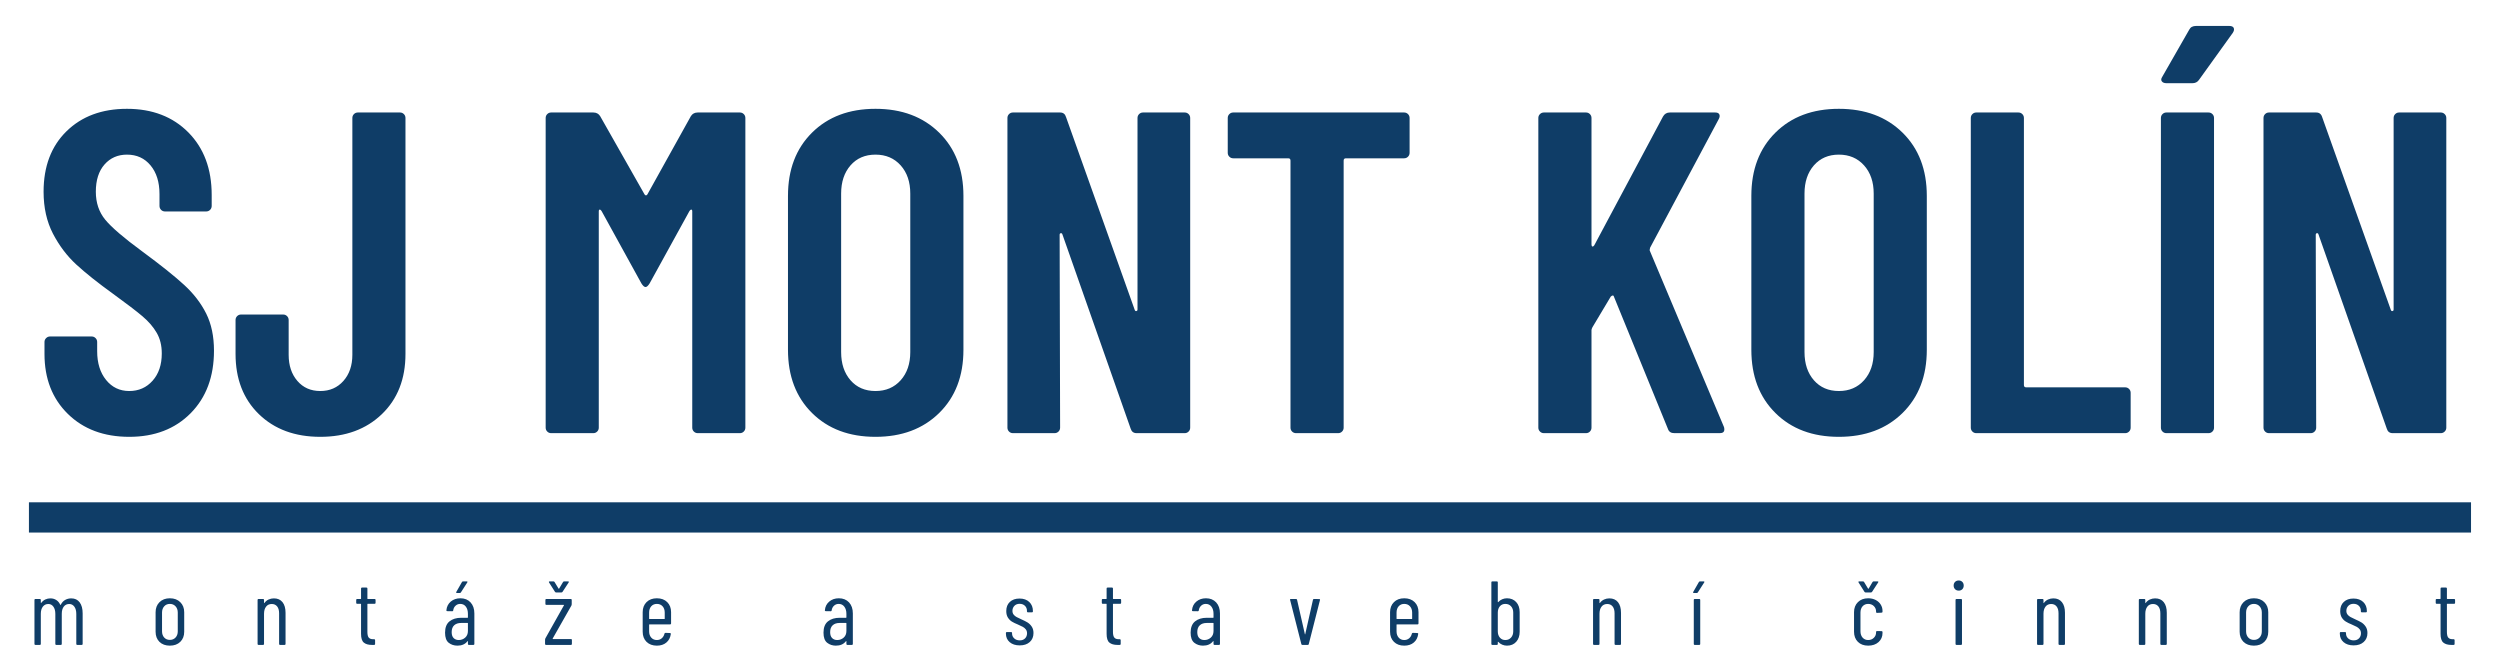
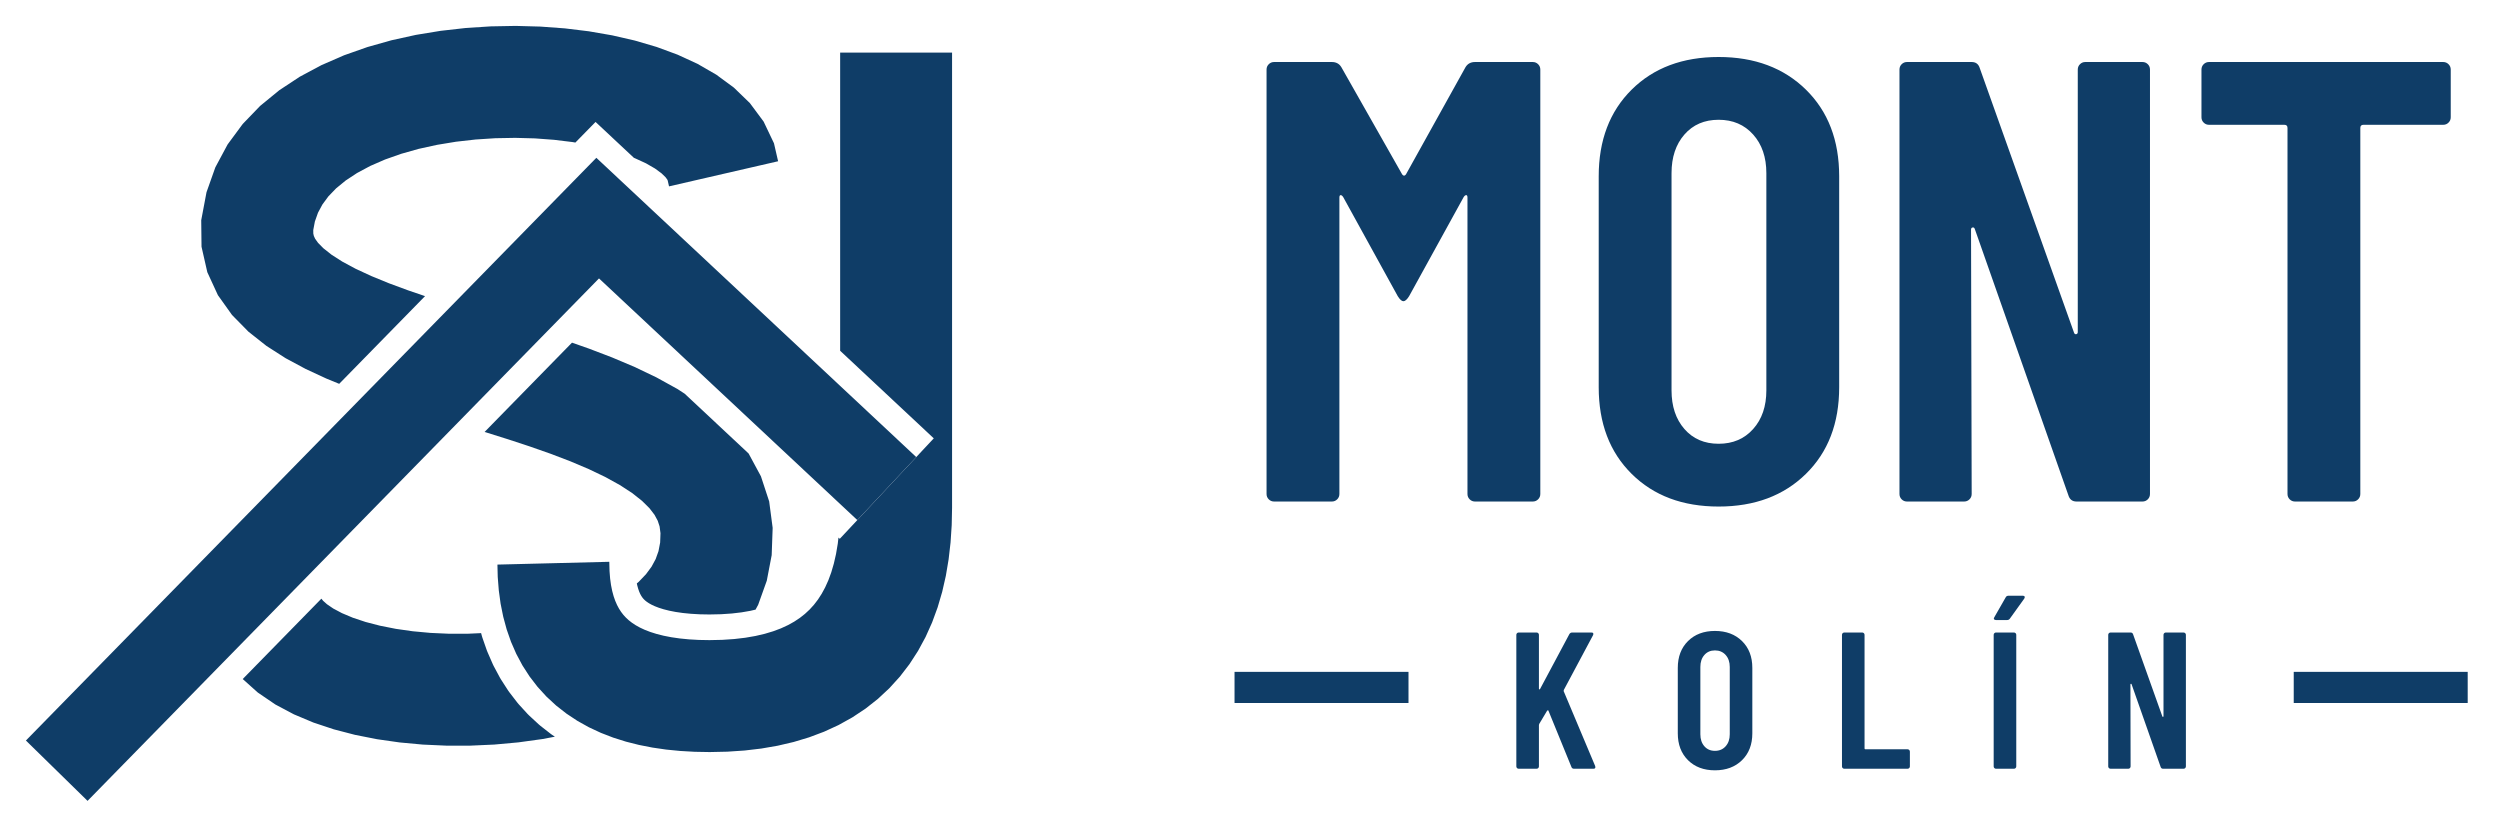
- <svg xmlns="http://www.w3.org/2000/svg" viewBox="0 0 577.1 155.4" width="577" height="155" role="img" aria-label="SJ MONT KOLÍN — montáže a stavební činnost">
-   <g transform="translate(6 6)">
-     <g transform="translate(0 94.23)">
-       <path fill="#0F3D67" d="M3.6 -18.34V-21.09Q3.6 -21.62 3.98 -21.99Q4.35 -22.37 4.88 -22.37H14.52Q15.05 -22.37 15.42 -21.99Q15.79 -21.62 15.79 -21.09V-18.97Q15.79 -14.84 17.86 -12.3Q19.93 -9.75 23.21 -9.75Q26.5 -9.75 28.62 -12.14Q30.74 -14.52 30.74 -18.44Q30.74 -21.2 29.57 -23.21Q28.41 -25.23 26.29 -27.03Q24.17 -28.83 19.5 -32.22Q14.2 -36.04 10.97 -39.01Q7.74 -41.98 5.56 -46.16Q3.39 -50.35 3.39 -55.86Q3.39 -64.66 8.69 -69.85Q13.99 -75.05 22.68 -75.05Q31.48 -75.05 36.89 -69.59Q42.29 -64.13 42.29 -55.12V-52.58Q42.29 -52.05 41.92 -51.67Q41.55 -51.3 41.02 -51.3H31.48Q30.95 -51.3 30.58 -51.67Q30.21 -52.05 30.21 -52.58V-55.33Q30.21 -59.47 28.14 -61.96Q26.08 -64.45 22.68 -64.45Q19.5 -64.45 17.49 -62.17Q15.48 -59.89 15.48 -55.86Q15.48 -52.05 17.65 -49.4Q19.82 -46.75 26.18 -42.08Q32.65 -37.31 35.93 -34.29Q39.22 -31.27 41.02 -27.67Q42.82 -24.06 42.82 -19.08Q42.82 -10.07 37.42 -4.61Q32.01 0.85 23.21 0.85Q14.42 0.85 9.01 -4.45Q3.6 -9.75 3.6 -18.34ZM47.81 -18.34V-26.18Q47.81 -26.71 48.18 -27.08Q48.55 -27.45 49.08 -27.45H58.83Q59.36 -27.45 59.73 -27.08Q60.1 -26.71 60.1 -26.18V-18.13Q60.1 -14.42 62.12 -12.08Q64.13 -9.75 67.42 -9.75Q70.7 -9.75 72.77 -12.08Q74.84 -14.42 74.84 -18.13V-72.93Q74.84 -73.46 75.21 -73.83Q75.58 -74.2 76.11 -74.2H85.86Q86.39 -74.2 86.76 -73.83Q87.13 -73.46 87.13 -72.93V-18.34Q87.13 -9.65 81.67 -4.4Q76.21 0.85 67.42 0.85Q58.62 0.85 53.21 -4.4Q47.81 -9.65 47.81 -18.34ZM154.76 -74.2H164.51Q165.04 -74.2 165.41 -73.83Q165.78 -73.46 165.78 -72.93V-1.27Q165.78 -0.74 165.41 -0.37Q165.04 0 164.51 0H154.76Q154.23 0 153.86 -0.37Q153.49 -0.74 153.49 -1.27V-51.3Q153.49 -51.73 153.28 -51.73Q153.06 -51.73 152.85 -51.41L143.63 -34.66Q143.1 -33.81 142.68 -33.81Q142.25 -33.81 141.72 -34.66L132.5 -51.41Q132.29 -51.73 132.08 -51.73Q131.86 -51.73 131.86 -51.3V-1.27Q131.86 -0.74 131.49 -0.37Q131.12 0 130.59 0H120.84Q120.31 0 119.94 -0.37Q119.57 -0.74 119.57 -1.27V-72.93Q119.57 -73.46 119.94 -73.83Q120.31 -74.2 120.84 -74.2H130.59Q131.65 -74.2 132.18 -73.35L142.46 -55.23Q142.78 -54.8 143.1 -55.23L153.17 -73.35Q153.7 -74.2 154.76 -74.2ZM175.64 -19.29V-54.91Q175.64 -64.02 181.21 -69.54Q186.77 -75.05 195.89 -75.05Q205 -75.05 210.62 -69.54Q216.24 -64.02 216.24 -54.91V-19.29Q216.24 -10.18 210.62 -4.66Q205 0.85 195.89 0.85Q186.77 0.85 181.21 -4.66Q175.64 -10.18 175.64 -19.29ZM203.94 -18.76V-55.44Q203.94 -59.47 201.72 -61.96Q199.49 -64.45 195.89 -64.45Q192.28 -64.45 190.11 -61.96Q187.94 -59.47 187.94 -55.44V-18.76Q187.94 -14.73 190.11 -12.24Q192.28 -9.75 195.89 -9.75Q199.49 -9.75 201.72 -12.24Q203.94 -14.73 203.94 -18.76ZM257.79 -74.2H267.44Q267.97 -74.2 268.34 -73.83Q268.71 -73.46 268.71 -72.93V-1.27Q268.71 -0.74 268.34 -0.37Q267.97 0 267.44 0H256.31Q255.25 0 254.93 -1.06L239.14 -46Q239.03 -46.32 238.76 -46.27Q238.5 -46.22 238.5 -45.9L238.61 -1.27Q238.61 -0.74 238.24 -0.37Q237.86 0 237.33 0H227.69Q227.16 0 226.79 -0.37Q226.42 -0.74 226.42 -1.27V-72.93Q226.42 -73.46 226.79 -73.83Q227.16 -74.2 227.69 -74.2H238.61Q239.67 -74.2 239.98 -73.14L255.88 -28.51Q255.99 -28.2 256.25 -28.25Q256.52 -28.3 256.52 -28.62V-72.93Q256.52 -73.46 256.89 -73.83Q257.26 -74.2 257.79 -74.2ZM319.48 -72.93V-64.87Q319.48 -64.34 319.11 -63.97Q318.74 -63.6 318.21 -63.6H304.75Q304.22 -63.6 304.22 -63.07V-1.27Q304.22 -0.74 303.85 -0.37Q303.48 0 302.95 0H293.2Q292.67 0 292.29 -0.37Q291.92 -0.74 291.92 -1.27V-63.07Q291.92 -63.6 291.39 -63.6H278.67Q278.14 -63.6 277.77 -63.97Q277.4 -64.34 277.4 -64.87V-72.93Q277.4 -73.46 277.77 -73.83Q278.14 -74.2 278.67 -74.2H318.21Q318.74 -74.2 319.11 -73.83Q319.48 -73.46 319.48 -72.93Z" />
-       <g transform="translate(343.55 0)">
-         <path fill="#0F3D67" d="M5.72 -1.27V-72.93Q5.72 -73.46 6.1 -73.83Q6.47 -74.2 7 -74.2H16.75Q17.28 -74.2 17.65 -73.83Q18.02 -73.46 18.02 -72.93V-43.67Q18.02 -43.25 18.23 -43.19Q18.44 -43.14 18.66 -43.46L34.56 -73.25Q35.09 -74.2 36.15 -74.2H46.64Q47.38 -74.2 47.59 -73.78Q47.81 -73.35 47.49 -72.72L31.59 -42.93Q31.48 -42.51 31.48 -42.29L48.65 -1.48Q48.76 -1.27 48.76 -0.85Q48.76 0 47.7 0H37.21Q36.04 0 35.72 -0.95L23.21 -31.59Q23.11 -31.91 22.9 -31.85Q22.68 -31.8 22.47 -31.59L18.23 -24.49Q18.02 -24.06 18.02 -23.85V-1.27Q18.02 -0.74 17.65 -0.37Q17.28 0 16.75 0H7Q6.47 0 6.1 -0.37Q5.72 -0.74 5.72 -1.27ZM55.01 -19.29V-54.91Q55.01 -64.02 60.58 -69.54Q66.14 -75.05 75.26 -75.05Q84.38 -75.05 89.99 -69.54Q95.61 -64.02 95.61 -54.91V-19.29Q95.61 -10.18 89.99 -4.66Q84.38 0.85 75.26 0.85Q66.14 0.85 60.58 -4.66Q55.01 -10.18 55.01 -19.29ZM83.32 -18.76V-55.44Q83.32 -59.47 81.09 -61.96Q78.86 -64.45 75.26 -64.45Q71.66 -64.45 69.48 -61.96Q67.31 -59.47 67.31 -55.44V-18.76Q67.31 -14.73 69.48 -12.24Q71.66 -9.75 75.26 -9.75Q78.86 -9.75 81.09 -12.24Q83.32 -14.73 83.32 -18.76ZM105.79 -1.27V-72.93Q105.79 -73.46 106.16 -73.83Q106.53 -74.2 107.06 -74.2H116.81Q117.34 -74.2 117.71 -73.83Q118.08 -73.46 118.08 -72.93V-11.13Q118.08 -10.6 118.61 -10.6H141.51Q142.04 -10.6 142.41 -10.23Q142.78 -9.86 142.78 -9.33V-1.27Q142.78 -0.74 142.41 -0.37Q142.04 0 141.51 0H107.06Q106.53 0 106.16 -0.37Q105.79 -0.74 105.79 -1.27ZM149.78 -1.27V-72.93Q149.78 -73.46 150.15 -73.83Q150.52 -74.2 151.05 -74.2H160.8Q161.33 -74.2 161.7 -73.83Q162.07 -73.46 162.07 -72.93V-1.27Q162.07 -0.74 161.7 -0.37Q161.33 0 160.8 0H151.05Q150.52 0 150.15 -0.37Q149.78 -0.74 149.78 -1.27ZM150.1 -82.47 156.35 -93.39Q156.77 -94.23 157.94 -94.23H165.57Q166.42 -94.23 166.63 -93.76Q166.84 -93.28 166.42 -92.64L158.58 -81.73Q158.05 -80.98 157.09 -80.98H151.05Q150.31 -80.98 149.99 -81.41Q149.67 -81.83 150.1 -82.47ZM204.9 -74.2H214.54Q215.07 -74.2 215.44 -73.83Q215.82 -73.46 215.82 -72.93V-1.27Q215.82 -0.74 215.44 -0.37Q215.07 0 214.54 0H203.41Q202.35 0 202.04 -1.06L186.24 -46Q186.14 -46.32 185.87 -46.27Q185.61 -46.22 185.61 -45.9L185.71 -1.27Q185.71 -0.74 185.34 -0.37Q184.97 0 184.44 0H174.79Q174.26 0 173.89 -0.37Q173.52 -0.74 173.52 -1.27V-72.93Q173.52 -73.46 173.89 -73.83Q174.26 -74.2 174.79 -74.2H185.71Q186.77 -74.2 187.09 -73.14L202.99 -28.51Q203.1 -28.2 203.36 -28.25Q203.63 -28.3 203.63 -28.62V-72.93Q203.63 -73.46 204 -73.83Q204.37 -74.2 204.9 -74.2Z" />
+ <svg xmlns="http://www.w3.org/2000/svg" viewBox="0 0 965 320" width="965" height="320" role="img" aria-label="SJ MONT KOLÍN">
+   <g transform="translate(10 10)">
+     <g transform="scale(0.45) translate(-113.56 -87.13)">
+       <path fill="#0F3D67" d="M705.74 128.95 L689.59 119.64 L672.50 111.78 L654.56 105.17 L635.85 99.68 L616.43 95.22 L596.41 91.75 L575.87 89.25 L554.92 87.71 L533.67 87.13 L512.25 87.53 L490.76 88.93 L469.33 91.35 L448.06 94.84 L427.09 99.46 L406.53 105.26 L386.49 112.32 L367.10 120.77 L348.50 130.71 L330.87 142.33 L314.44 155.79 L299.54 171.25 L286.58 188.81 L276.06 208.41 L268.47 229.83 L263.95 253.78 L264.20 276.54 L269.16 298.37 L278.25 318.10 L290.37 335.09 L304.48 349.45 L319.90 361.63 L336.31 372.15 L353.54 381.41 L371.48 389.72 L382.29 394.15 L455.93 318.92 L441.32 313.93 L424.90 307.86 L409.87 301.70 L396.48 295.50 L385.00 289.33 L375.68 283.36 L368.73 277.86 L364.15 273.21 L361.65 269.71 L360.55 267.31 L360.08 265.26 L360.05 262.22 L361.43 254.92 L364.10 247.38 L367.92 240.27 L373.04 233.33 L379.65 226.47 L387.85 219.75 L397.65 213.29 L408.96 207.24 L421.65 201.72 L435.55 196.82 L450.45 192.61 L466.18 189.16 L482.51 186.47 L499.27 184.57 L516.25 183.47 L533.25 183.16 L550.08 183.61 L566.53 184.83 L582.41 186.76 L584.88 187.19 L602.19 169.51 L635.11 200.31 L635.79 200.56 L645.45 205.00 L653.16 209.45 L658.75 213.56 L662.18 216.87 L663.72 218.95 L664.04 219.62 L665.22 224.77 L758.78 203.23 L755.23 187.81 L746.36 169.21 L734.56 153.33 L720.83 140.05 L705.74 128.95ZM806.58 548.36 L804.39 555.83 L801.91 562.60 L799.16 568.71 L796.18 574.21 L792.98 579.17 L789.53 583.66 L785.82 587.74 L781.79 591.49 L777.39 594.96 L772.54 598.17 L767.17 601.15 L761.22 603.90 L754.62 606.38 L747.33 608.57 L739.33 610.44 L730.60 611.95 L721.13 613.06 L710.92 613.75 L699.92 613.99 L690.86 613.83 L682.32 613.34 L674.41 612.56 L667.13 611.50 L660.50 610.20 L654.50 608.68 L649.14 606.99 L644.38 605.15 L640.20 603.20 L636.56 601.17 L633.40 599.08 L630.64 596.92 L628.22 594.68 L626.06 592.32 L624.10 589.77 L622.30 586.98 L620.63 583.86 L619.09 580.33 L617.69 576.33 L616.47 571.82 L615.45 566.74 L614.68 561.08 L614.19 554.83 L613.98 546.80 L518.02 549.20 L518.28 559.78 L519.19 571.34 L520.74 582.70 L522.98 593.85 L525.94 604.77 L529.66 615.42 L534.17 625.75 L539.48 635.69 L545.59 645.16 L552.47 654.10 L560.08 662.43 L568.36 670.08 L577.24 677.03 L586.63 683.25 L596.48 688.74 L606.73 693.52 L617.33 697.62 L628.25 701.07 L639.47 703.90 L650.98 706.16 L662.78 707.88 L674.87 709.07 L687.27 709.78 L700.08 710.01 L715.19 709.68 L729.98 708.69 L744.40 706.99 L758.45 704.56 L772.11 701.37 L785.38 697.37 L798.23 692.54 L810.60 686.85 L822.46 680.26 L833.72 672.79 L844.32 664.45 L854.18 655.26 L863.25 645.28 L871.47 634.58 L878.82 623.22 L885.28 611.29 L890.87 598.84 L895.61 585.92 L899.53 572.58 L902.66 558.83 L905.04 544.70 L906.71 530.19 L907.69 515.30 L908.00 500.50 L908.00 110.00 L812.00 110.00 L812.00 365.79 L892.31 440.91 L811.69 527.09 L810.56 526.02 L809.96 531.24 L808.45 540.17 L806.58 548.36ZM545.81 447.88 L563.71 454.16 L580.60 460.61 L596.26 467.24 L610.46 474.03 L622.97 480.93 L633.56 487.82 L642.05 494.53 L648.41 500.82 L652.77 506.50 L655.51 511.58 L657.12 516.46 L657.89 522.29 L657.60 530.28 L656.18 537.69 L653.76 544.45 L650.25 550.96 L645.46 557.45 L639.22 563.98 L637.60 565.32 L637.89 566.77 L638.72 569.82 L639.58 572.29 L640.44 574.26 L641.28 575.82 L642.09 577.08 L642.92 578.16 L643.83 579.15 L644.91 580.15 L646.27 581.21 L648.00 582.36 L650.22 583.60 L653.01 584.90 L656.42 586.22 L660.52 587.51 L665.32 588.73 L670.84 589.81 L677.07 590.72 L684.03 591.40 L691.68 591.84 L699.88 591.99 L709.94 591.77 L719.10 591.15 L727.44 590.17 L734.95 588.87 L739.44 587.82 L741.70 583.62 L749.07 563.03 L753.27 541.10 L754.11 517.71 L751.12 495.03 L744.06 473.51 L733.60 454.14 L733.31 453.76 L678.67 402.64 L672.40 398.57 L654.40 388.63 L635.70 379.69 L616.44 371.54 L596.73 364.01 L581.98 358.83 L507.02 435.42 L507.87 435.68 L527.13 441.73 L545.81 447.88ZM445.38 606.39 L430.89 604.32 L417.35 601.64 L404.97 598.43 L394.00 594.78 L384.67 590.85 L377.20 586.89 L371.79 583.20 L368.48 580.24 L367.03 578.45 L367.02 578.43 L299.54 647.37 L312.50 658.97 L327.50 669.19 L343.45 677.66 L360.21 684.71 L377.73 690.53 L395.94 695.27 L414.78 698.99 L434.17 701.76 L454.02 703.60 L474.23 704.51 L494.69 704.51 L515.31 703.58 L535.96 701.70 L556.54 698.86 L567.30 696.83 L565.10 695.38 L563.68 694.35 L554.80 687.41 L553.42 686.23 L545.15 678.58 L543.84 677.27 L536.23 668.95 L535.04 667.52 L528.16 658.59 L527.10 657.08 L520.99 647.61 L520.08 646.05 L514.76 636.11 L514.01 634.55 L509.50 624.22 L508.89 622.68 L505.17 612.03 L504.71 610.53 L504.02 607.99 L492.52 608.51 L476.39 608.51 L460.62 607.80 L445.38 606.39Z" />
+       <path fill="#0F3D67" d="M605.14 303.73 L826.72 511.02 L877.28 456.98 L602.86 200.27 L113.56 700.12 L166.44 751.88 L605.14 303.73Z" />
+     </g>
+     <g transform="translate(466.53 12.00) scale(0.85)">
+       <g transform="translate(0 201.87)">
+         <path fill="#0F3D67" d="M109.21 -199.59H135.44Q136.86 -199.59 137.86 -198.59Q138.86 -197.6 138.86 -196.17V-3.42Q138.86 -2 137.86 -1Q136.86 0.0 135.44 0.0H109.21Q107.78 0.0 106.78 -1Q105.78 -2 105.78 -3.42V-138Q105.78 -139.14 105.21 -139.14Q104.64 -139.14 104.07 -138.29L79.27 -93.24Q77.84 -90.96 76.7 -90.96Q75.56 -90.96 74.13 -93.24L49.33 -138.29Q48.76 -139.14 48.19 -139.14Q47.62 -139.14 47.62 -138V-3.42Q47.62 -2 46.62 -1Q45.62 0.0 44.2 0.0H17.96Q16.54 0.0 15.54 -1Q14.54 -2 14.54 -3.42V-196.17Q14.54 -197.6 15.54 -198.59Q16.54 -199.59 17.96 -199.59H44.2Q47.05 -199.59 48.47 -197.31L76.13 -148.55Q76.99 -147.41 77.84 -148.55L104.93 -197.31Q106.35 -199.59 109.21 -199.59ZM165.38 -51.89V-147.7Q165.38 -172.22 180.35 -187.05Q195.32 -201.87 219.84 -201.87Q244.36 -201.87 259.47 -187.05Q274.58 -172.22 274.58 -147.7V-51.89Q274.58 -27.37 259.47 -12.55Q244.36 2.28 219.84 2.28Q195.32 2.28 180.35 -12.55Q165.38 -27.37 165.38 -51.89ZM241.51 -50.47V-149.12Q241.51 -159.96 235.52 -166.66Q229.53 -173.36 219.84 -173.36Q210.14 -173.36 204.3 -166.66Q198.45 -159.96 198.45 -149.12V-50.47Q198.45 -39.63 204.3 -32.93Q210.14 -26.23 219.84 -26.23Q229.53 -26.23 235.52 -32.93Q241.51 -39.63 241.51 -50.47ZM386.35 -199.59H412.3Q413.73 -199.59 414.73 -198.59Q415.72 -197.6 415.72 -196.17V-3.42Q415.72 -2 414.73 -1Q413.73 0.0 412.3 0.0H382.36Q379.51 0.0 378.66 -2.85L336.17 -123.75Q335.89 -124.6 335.17 -124.46Q334.46 -124.32 334.46 -123.46L334.75 -3.42Q334.75 -2 333.75 -1Q332.75 0.0 331.32 0.0H305.38Q303.95 0.0 302.95 -1Q301.96 -2 301.96 -3.42V-196.17Q301.96 -197.6 302.95 -198.59Q303.95 -199.59 305.38 -199.59H334.75Q337.6 -199.59 338.45 -196.74L381.22 -76.7Q381.51 -75.85 382.22 -75.99Q382.93 -76.13 382.93 -76.99V-196.17Q382.93 -197.6 383.93 -198.59Q384.93 -199.59 386.35 -199.59ZM552.3 -196.17V-174.5Q552.3 -173.08 551.3 -172.08Q550.31 -171.08 548.88 -171.08H512.67Q511.24 -171.08 511.24 -169.65V-3.42Q511.24 -2 510.24 -1Q509.25 0.0 507.82 0.0H481.59Q480.16 0.0 479.16 -1Q478.17 -2 478.17 -3.42V-169.65Q478.17 -171.08 476.74 -171.08H442.53Q441.1 -171.08 440.1 -172.08Q439.1 -173.08 439.1 -174.5V-196.17Q439.1 -197.6 440.1 -198.59Q441.1 -199.59 442.53 -199.59H548.88Q550.31 -199.59 551.3 -198.59Q552.3 -197.6 552.3 -196.17Z" />
      </g>
-       <rect x="0" y="16" width="565.09" height="7" fill="#0F3D67" />
-       <g transform="translate(0 49)">
-         <path fill="#0F3D67" d="M12.43 -7.29V-0.21Q12.43 0 12.22 0H11.17Q10.96 0 10.96 -0.21V-7.16Q10.96 -8.23 10.51 -8.85Q10.06 -9.47 9.32 -9.47Q8.53 -9.47 8.06 -8.86Q7.6 -8.25 7.6 -7.2V-0.21Q7.6 0 7.39 0H6.32Q6.11 0 6.11 -0.21V-7.16Q6.11 -8.23 5.66 -8.85Q5.21 -9.47 4.49 -9.47Q3.7 -9.47 3.22 -8.86Q2.75 -8.25 2.75 -7.2V-0.21Q2.75 0 2.54 0H1.49Q1.28 0 1.28 -0.21V-10.42Q1.28 -10.63 1.49 -10.63H2.54Q2.75 -10.63 2.75 -10.42V-9.77Q2.75 -9.72 2.78 -9.71Q2.81 -9.7 2.86 -9.74Q3.26 -10.27 3.8 -10.52Q4.35 -10.77 4.96 -10.77Q5.75 -10.77 6.34 -10.38Q6.93 -10 7.25 -9.28Q7.27 -9.24 7.31 -9.24Q7.35 -9.24 7.37 -9.3Q7.75 -10.06 8.4 -10.42Q9.05 -10.77 9.79 -10.77Q11.05 -10.77 11.74 -9.85Q12.43 -8.93 12.43 -7.29ZM29.31 -3.05V-7.56Q29.31 -8.99 30.21 -9.89Q31.12 -10.79 32.61 -10.79Q34.12 -10.79 35.02 -9.89Q35.93 -8.99 35.93 -7.56V-3.05Q35.93 -1.6 35.02 -0.71Q34.12 0.17 32.61 0.17Q31.1 0.17 30.2 -0.71Q29.31 -1.6 29.31 -3.05ZM34.44 -3.15V-7.48Q34.44 -8.38 33.92 -8.94Q33.41 -9.49 32.61 -9.49Q31.81 -9.49 31.31 -8.94Q30.8 -8.38 30.8 -7.48V-3.15Q30.8 -2.25 31.31 -1.7Q31.81 -1.16 32.61 -1.16Q33.41 -1.16 33.92 -1.7Q34.44 -2.25 34.44 -3.15ZM59.38 -7.43V-0.21Q59.38 0 59.17 0H58.1Q57.89 0 57.89 -0.21V-7.31Q57.89 -8.34 57.44 -8.9Q56.99 -9.47 56.19 -9.47Q55.35 -9.47 54.88 -8.86Q54.4 -8.25 54.4 -7.2V-0.21Q54.4 0 54.19 0H53.12Q52.91 0 52.91 -0.21V-10.42Q52.91 -10.63 53.12 -10.63H54.19Q54.4 -10.63 54.4 -10.42V-9.74Q54.4 -9.7 54.44 -9.68Q54.49 -9.66 54.51 -9.72Q54.89 -10.25 55.46 -10.51Q56.04 -10.77 56.69 -10.77Q57.97 -10.77 58.68 -9.89Q59.38 -9.01 59.38 -7.43ZM80 -9.51H78.4Q78.32 -9.51 78.32 -9.43V-3Q78.32 -2.04 78.65 -1.67Q78.99 -1.3 79.68 -1.32H79.89Q80.1 -1.32 80.1 -1.11V-0.21Q80.1 0 79.89 0H79.37Q78.13 0 77.49 -0.54Q76.85 -1.07 76.85 -2.56V-9.43Q76.85 -9.51 76.76 -9.51H75.94Q75.73 -9.51 75.73 -9.72V-10.42Q75.73 -10.63 75.94 -10.63H76.76Q76.85 -10.63 76.85 -10.71V-13.06Q76.85 -13.27 77.06 -13.27H78.11Q78.32 -13.27 78.32 -13.06V-10.71Q78.32 -10.63 78.4 -10.63H80Q80.21 -10.63 80.21 -10.42V-9.72Q80.21 -9.51 80 -9.51ZM103.07 -7.29V-0.21Q103.07 0 102.86 0H101.79Q101.58 0 101.58 -0.21V-0.84Q101.58 -0.88 101.55 -0.89Q101.52 -0.9 101.48 -0.86Q100.7 0.17 99.15 0.17Q97.99 0.17 97.14 -0.49Q96.29 -1.16 96.29 -2.83Q96.29 -4.62 97.32 -5.45Q98.35 -6.28 100.03 -6.28H101.5Q101.58 -6.28 101.58 -6.36V-7.18Q101.58 -8.23 101.1 -8.86Q100.62 -9.49 99.8 -9.49Q99.17 -9.49 98.72 -9.07Q98.26 -8.65 98.18 -8Q98.18 -7.79 97.97 -7.79L96.79 -7.81Q96.69 -7.81 96.64 -7.88Q96.58 -7.94 96.6 -8.02Q96.71 -9.26 97.61 -10.03Q98.52 -10.79 99.84 -10.79Q101.31 -10.79 102.19 -9.84Q103.07 -8.88 103.07 -7.29ZM101.58 -3.23V-5Q101.58 -5.08 101.5 -5.08H100.01Q99 -5.08 98.41 -4.55Q97.82 -4.01 97.82 -2.96Q97.82 -2.04 98.27 -1.59Q98.73 -1.13 99.46 -1.13Q100.32 -1.13 100.95 -1.69Q101.58 -2.25 101.58 -3.23ZM98.89 -12.26 100.2 -14.55Q100.3 -14.7 100.45 -14.7H101.31Q101.43 -14.7 101.47 -14.63Q101.5 -14.55 101.43 -14.45L99.96 -12.16Q99.86 -12.01 99.71 -12.01H99.04Q98.91 -12.01 98.87 -12.09Q98.83 -12.16 98.89 -12.26ZM119.43 -0.21V-1.22Q119.43 -1.36 119.49 -1.49L123.8 -9.16Q123.82 -9.2 123.81 -9.23Q123.8 -9.26 123.75 -9.26H119.72Q119.51 -9.26 119.51 -9.47V-10.42Q119.51 -10.63 119.72 -10.63H125.39Q125.6 -10.63 125.6 -10.42V-9.41Q125.6 -9.26 125.54 -9.13L121.19 -1.47Q121.17 -1.43 121.19 -1.4Q121.21 -1.36 121.25 -1.36H125.43Q125.64 -1.36 125.64 -1.16V-0.21Q125.64 0 125.43 0H119.64Q119.43 0 119.43 -0.21ZM120.31 -14.57Q120.31 -14.7 120.48 -14.7H121.38Q121.53 -14.7 121.63 -14.55L122.56 -13.02Q122.58 -13 122.62 -13Q122.66 -13 122.68 -13.02L123.59 -14.55Q123.69 -14.7 123.84 -14.7H124.76Q124.89 -14.7 124.92 -14.63Q124.95 -14.55 124.89 -14.45L123.48 -12.29Q123.38 -12.14 123.23 -12.14H121.97Q121.82 -12.14 121.72 -12.29L120.35 -14.45Q120.31 -14.53 120.31 -14.57ZM148.38 -4.75H143.59Q143.51 -4.75 143.51 -4.66V-3.13Q143.51 -2.25 144 -1.69Q144.5 -1.13 145.3 -1.13Q145.97 -1.13 146.44 -1.54Q146.91 -1.95 147.06 -2.6Q147.12 -2.79 147.29 -2.79L148.34 -2.75Q148.43 -2.75 148.49 -2.69Q148.55 -2.62 148.53 -2.52Q148.36 -1.28 147.51 -0.56Q146.66 0.17 145.3 0.17Q143.81 0.17 142.91 -0.71Q142.02 -1.6 142.02 -3.05V-7.58Q142.02 -9.01 142.91 -9.9Q143.81 -10.79 145.3 -10.79Q146.81 -10.79 147.7 -9.9Q148.59 -9.01 148.59 -7.58V-4.96Q148.59 -4.75 148.38 -4.75ZM143.51 -7.48V-6.07Q143.51 -5.99 143.59 -5.99H147.04Q147.12 -5.99 147.12 -6.07V-7.48Q147.12 -8.38 146.62 -8.94Q146.12 -9.49 145.3 -9.49Q144.5 -9.49 144 -8.94Q143.51 -8.38 143.51 -7.48ZM190.65 -7.29V-0.21Q190.65 0 190.44 0H189.37Q189.16 0 189.16 -0.21V-0.84Q189.16 -0.88 189.13 -0.89Q189.09 -0.9 189.05 -0.86Q188.27 0.17 186.72 0.17Q185.57 0.17 184.72 -0.49Q183.86 -1.16 183.86 -2.83Q183.86 -4.62 184.89 -5.45Q185.92 -6.28 187.6 -6.28H189.07Q189.16 -6.28 189.16 -6.36V-7.18Q189.16 -8.23 188.67 -8.86Q188.19 -9.49 187.37 -9.49Q186.74 -9.49 186.29 -9.07Q185.84 -8.65 185.75 -8Q185.75 -7.79 185.54 -7.79L184.37 -7.81Q184.26 -7.81 184.21 -7.88Q184.16 -7.94 184.18 -8.02Q184.28 -9.26 185.19 -10.03Q186.09 -10.79 187.41 -10.79Q188.88 -10.79 189.77 -9.84Q190.65 -8.88 190.65 -7.29ZM189.16 -3.23V-5Q189.16 -5.08 189.07 -5.08H187.58Q186.57 -5.08 185.99 -4.55Q185.4 -4.01 185.4 -2.96Q185.4 -2.04 185.85 -1.59Q186.3 -1.13 187.04 -1.13Q187.9 -1.13 188.53 -1.69Q189.16 -2.25 189.16 -3.23ZM226.07 -2.62V-2.77Q226.07 -2.98 226.28 -2.98H227.28Q227.49 -2.98 227.49 -2.77V-2.65Q227.49 -1.97 227.99 -1.51Q228.48 -1.05 229.28 -1.05Q230.04 -1.05 230.5 -1.51Q230.96 -1.97 230.96 -2.69Q230.96 -3.23 230.67 -3.6Q230.37 -3.97 229.98 -4.18Q229.59 -4.39 228.82 -4.73Q228 -5.06 227.46 -5.39Q226.93 -5.71 226.54 -6.31Q226.15 -6.91 226.15 -7.83Q226.15 -9.18 226.98 -9.95Q227.81 -10.73 229.22 -10.73Q230.64 -10.73 231.48 -9.93Q232.32 -9.13 232.32 -7.81V-7.75Q232.32 -7.54 232.11 -7.54H231.15Q230.94 -7.54 230.94 -7.75V-7.88Q230.94 -8.59 230.47 -9.05Q229.99 -9.51 229.24 -9.51Q228.48 -9.51 228.03 -9.04Q227.58 -8.57 227.58 -7.88Q227.58 -7.37 227.85 -7.02Q228.12 -6.68 228.52 -6.46Q228.92 -6.24 229.64 -5.92Q230.5 -5.54 231.05 -5.21Q231.61 -4.87 232.03 -4.26Q232.45 -3.65 232.45 -2.75Q232.45 -1.45 231.59 -0.67Q230.73 0.11 229.26 0.11Q227.81 0.11 226.94 -0.64Q226.07 -1.39 226.07 -2.62ZM252.52 -9.51H250.93Q250.84 -9.51 250.84 -9.43V-3Q250.84 -2.04 251.18 -1.67Q251.51 -1.3 252.21 -1.32H252.42Q252.63 -1.32 252.63 -1.11V-0.21Q252.63 0 252.42 0H251.89Q250.65 0 250.01 -0.54Q249.37 -1.07 249.37 -2.56V-9.43Q249.37 -9.51 249.29 -9.51H248.47Q248.26 -9.51 248.26 -9.72V-10.42Q248.26 -10.63 248.47 -10.63H249.29Q249.37 -10.63 249.37 -10.71V-13.06Q249.37 -13.27 249.58 -13.27H250.63Q250.84 -13.27 250.84 -13.06V-10.71Q250.84 -10.63 250.93 -10.63H252.52Q252.73 -10.63 252.73 -10.42V-9.72Q252.73 -9.51 252.52 -9.51ZM275.6 -7.29V-0.21Q275.6 0 275.39 0H274.32Q274.11 0 274.11 -0.21V-0.84Q274.11 -0.88 274.08 -0.89Q274.04 -0.9 274 -0.86Q273.22 0.17 271.67 0.17Q270.52 0.17 269.67 -0.49Q268.81 -1.16 268.81 -2.83Q268.81 -4.62 269.84 -5.45Q270.87 -6.28 272.55 -6.28H274.02Q274.11 -6.28 274.11 -6.36V-7.18Q274.11 -8.23 273.62 -8.86Q273.14 -9.49 272.32 -9.49Q271.69 -9.49 271.24 -9.07Q270.79 -8.65 270.7 -8Q270.7 -7.79 270.49 -7.79L269.32 -7.81Q269.21 -7.81 269.16 -7.88Q269.11 -7.94 269.13 -8.02Q269.23 -9.26 270.14 -10.03Q271.04 -10.79 272.36 -10.79Q273.83 -10.79 274.72 -9.84Q275.6 -8.88 275.6 -7.29ZM274.11 -3.23V-5Q274.11 -5.08 274.02 -5.08H272.53Q271.52 -5.08 270.94 -4.55Q270.35 -4.01 270.35 -2.96Q270.35 -2.04 270.8 -1.59Q271.25 -1.13 271.99 -1.13Q272.85 -1.13 273.48 -1.69Q274.11 -2.25 274.11 -3.23ZM294.43 -0.19 291.83 -10.4 291.81 -10.48Q291.81 -10.63 291.99 -10.63H293.21Q293.4 -10.63 293.44 -10.44L295.25 -2.48Q295.27 -2.42 295.29 -2.42Q295.31 -2.42 295.33 -2.48L297.12 -10.44Q297.16 -10.63 297.35 -10.63L298.57 -10.61Q298.67 -10.61 298.73 -10.54Q298.78 -10.48 298.74 -10.37L296.15 -0.19Q296.13 0 295.92 0H294.66Q294.47 0 294.43 -0.19ZM321.33 -4.75H316.54Q316.46 -4.75 316.46 -4.66V-3.13Q316.46 -2.25 316.95 -1.69Q317.44 -1.13 318.24 -1.13Q318.91 -1.13 319.39 -1.54Q319.86 -1.95 320 -2.6Q320.07 -2.79 320.24 -2.79L321.29 -2.75Q321.37 -2.75 321.43 -2.69Q321.5 -2.62 321.47 -2.52Q321.31 -1.28 320.46 -0.56Q319.61 0.17 318.24 0.17Q316.75 0.17 315.86 -0.71Q314.96 -1.6 314.96 -3.05V-7.58Q314.96 -9.01 315.86 -9.9Q316.75 -10.79 318.24 -10.79Q319.75 -10.79 320.65 -9.9Q321.54 -9.01 321.54 -7.58V-4.96Q321.54 -4.75 321.33 -4.75ZM316.46 -7.48V-6.07Q316.46 -5.99 316.54 -5.99H319.98Q320.07 -5.99 320.07 -6.07V-7.48Q320.07 -8.38 319.56 -8.94Q319.06 -9.49 318.24 -9.49Q317.44 -9.49 316.95 -8.94Q316.46 -8.38 316.46 -7.48ZM344.95 -7.58V-3.05Q344.95 -1.62 344.15 -0.72Q343.35 0.17 342.01 0.17Q341.44 0.17 340.92 -0.05Q340.39 -0.27 339.99 -0.71Q339.95 -0.76 339.92 -0.74Q339.89 -0.71 339.89 -0.67V-0.21Q339.89 0 339.68 0H338.61Q338.4 0 338.4 -0.21V-14.49Q338.4 -14.7 338.61 -14.7H339.68Q339.89 -14.7 339.89 -14.49V-9.95Q339.89 -9.91 339.93 -9.89Q339.97 -9.87 340.01 -9.93Q340.39 -10.35 340.92 -10.57Q341.44 -10.79 342.01 -10.79Q343.33 -10.79 344.14 -9.92Q344.95 -9.05 344.95 -7.58ZM341.63 -9.49Q340.85 -9.49 340.37 -8.94Q339.89 -8.38 339.89 -7.48V-3.13Q339.89 -2.25 340.37 -1.69Q340.85 -1.13 341.63 -1.13Q342.45 -1.13 342.95 -1.69Q343.46 -2.25 343.46 -3.13V-7.48Q343.46 -8.38 342.95 -8.94Q342.45 -9.49 341.63 -9.49ZM368.4 -7.43V-0.21Q368.4 0 368.19 0H367.12Q366.91 0 366.91 -0.21V-7.31Q366.91 -8.34 366.46 -8.9Q366.01 -9.47 365.21 -9.47Q364.37 -9.47 363.9 -8.86Q363.42 -8.25 363.42 -7.2V-0.21Q363.42 0 363.21 0H362.14Q361.93 0 361.93 -0.21V-10.42Q361.93 -10.63 362.14 -10.63H363.21Q363.42 -10.63 363.42 -10.42V-9.74Q363.42 -9.7 363.47 -9.68Q363.51 -9.66 363.53 -9.72Q363.91 -10.25 364.49 -10.51Q365.06 -10.77 365.71 -10.77Q366.99 -10.77 367.7 -9.89Q368.4 -9.01 368.4 -7.43ZM385.24 -0.21V-10.42Q385.24 -10.63 385.45 -10.63H386.52Q386.73 -10.63 386.73 -10.42V-0.21Q386.73 0 386.52 0H385.45Q385.24 0 385.24 -0.21ZM385.11 -12.26 386.42 -14.55Q386.52 -14.7 386.67 -14.7H387.53Q387.65 -14.7 387.69 -14.63Q387.72 -14.55 387.65 -14.45L386.18 -12.16Q386.08 -12.01 385.93 -12.01H385.26Q385.13 -12.01 385.09 -12.09Q385.05 -12.16 385.11 -12.26ZM422.32 -3.05V-7.58Q422.32 -9.01 423.22 -9.9Q424.12 -10.79 425.59 -10.79Q426.58 -10.79 427.34 -10.39Q428.09 -10 428.5 -9.33Q428.91 -8.67 428.91 -7.88V-7.67Q428.91 -7.46 428.7 -7.46L427.63 -7.41Q427.42 -7.41 427.42 -7.62V-7.77Q427.42 -8.46 426.91 -8.98Q426.39 -9.49 425.59 -9.49Q424.8 -9.49 424.3 -8.94Q423.81 -8.38 423.81 -7.48V-3.15Q423.81 -2.25 424.3 -1.69Q424.8 -1.13 425.59 -1.13Q426.39 -1.13 426.91 -1.65Q427.42 -2.16 427.42 -2.86V-3Q427.42 -3.21 427.63 -3.21L428.7 -3.19Q428.91 -3.19 428.91 -2.98V-2.75Q428.91 -1.49 428 -0.66Q427.08 0.17 425.59 0.17Q424.1 0.17 423.21 -0.71Q422.32 -1.6 422.32 -3.05ZM423.33 -14.57Q423.33 -14.7 423.49 -14.7H424.4Q424.54 -14.7 424.65 -14.55L425.57 -13.02Q425.59 -13 425.64 -13Q425.68 -13 425.7 -13.02L426.6 -14.55Q426.71 -14.7 426.85 -14.7H427.78Q427.9 -14.7 427.94 -14.63Q427.97 -14.55 427.9 -14.45L426.5 -12.29Q426.39 -12.14 426.24 -12.14H424.98Q424.84 -12.14 424.73 -12.29L423.37 -14.45Q423.33 -14.53 423.33 -14.57ZM445.37 -13.73Q445.37 -14.26 445.7 -14.58Q446.02 -14.91 446.55 -14.91Q447.05 -14.91 447.38 -14.58Q447.7 -14.26 447.7 -13.73Q447.7 -13.23 447.38 -12.89Q447.05 -12.56 446.55 -12.56Q446.02 -12.56 445.7 -12.89Q445.37 -13.23 445.37 -13.73ZM445.81 -0.21V-10.42Q445.81 -10.63 446.02 -10.63H447.09Q447.3 -10.63 447.3 -10.42V-0.21Q447.3 0 447.09 0H446.02Q445.81 0 445.81 -0.21ZM471.13 -7.43V-0.21Q471.13 0 470.92 0H469.85Q469.64 0 469.64 -0.21V-7.31Q469.64 -8.34 469.19 -8.9Q468.74 -9.47 467.94 -9.47Q467.1 -9.47 466.63 -8.86Q466.16 -8.25 466.16 -7.2V-0.21Q466.16 0 465.95 0H464.88Q464.67 0 464.67 -0.21V-10.42Q464.67 -10.63 464.88 -10.63H465.95Q466.16 -10.63 466.16 -10.42V-9.74Q466.16 -9.7 466.2 -9.68Q466.24 -9.66 466.26 -9.72Q466.64 -10.25 467.22 -10.51Q467.8 -10.77 468.45 -10.77Q469.73 -10.77 470.43 -9.89Q471.13 -9.01 471.13 -7.43ZM494.69 -7.43V-0.21Q494.69 0 494.48 0H493.41Q493.2 0 493.2 -0.21V-7.31Q493.2 -8.34 492.75 -8.9Q492.3 -9.47 491.5 -9.47Q490.66 -9.47 490.19 -8.86Q489.72 -8.25 489.72 -7.2V-0.21Q489.72 0 489.51 0H488.43Q488.22 0 488.22 -0.21V-10.42Q488.22 -10.63 488.43 -10.63H489.51Q489.72 -10.63 489.72 -10.42V-9.74Q489.72 -9.7 489.76 -9.68Q489.8 -9.66 489.82 -9.72Q490.2 -10.25 490.78 -10.51Q491.35 -10.77 492 -10.77Q493.29 -10.77 493.99 -9.89Q494.69 -9.01 494.69 -7.43ZM511.55 -3.05V-7.56Q511.55 -8.99 512.45 -9.89Q513.36 -10.79 514.85 -10.79Q516.36 -10.79 517.26 -9.89Q518.17 -8.99 518.17 -7.56V-3.05Q518.17 -1.6 517.26 -0.71Q516.36 0.17 514.85 0.17Q513.34 0.17 512.44 -0.71Q511.55 -1.6 511.55 -3.05ZM516.68 -3.15V-7.48Q516.68 -8.38 516.16 -8.94Q515.65 -9.49 514.85 -9.49Q514.05 -9.49 513.55 -8.94Q513.04 -8.38 513.04 -7.48V-3.15Q513.04 -2.25 513.55 -1.7Q514.05 -1.16 514.85 -1.16Q515.65 -1.16 516.16 -1.7Q516.68 -2.25 516.68 -3.15ZM534.73 -2.62V-2.77Q534.73 -2.98 534.94 -2.98H535.95Q536.16 -2.98 536.16 -2.77V-2.65Q536.16 -1.97 536.65 -1.51Q537.15 -1.05 537.94 -1.05Q538.7 -1.05 539.16 -1.51Q539.62 -1.97 539.62 -2.69Q539.62 -3.23 539.33 -3.6Q539.04 -3.97 538.65 -4.18Q538.26 -4.39 537.48 -4.73Q536.66 -5.06 536.13 -5.39Q535.59 -5.71 535.2 -6.31Q534.82 -6.91 534.82 -7.83Q534.82 -9.18 535.65 -9.95Q536.47 -10.73 537.88 -10.73Q539.31 -10.73 540.15 -9.93Q540.99 -9.13 540.99 -7.81V-7.75Q540.99 -7.54 540.78 -7.54H539.81Q539.6 -7.54 539.6 -7.75V-7.88Q539.6 -8.59 539.13 -9.05Q538.66 -9.51 537.9 -9.51Q537.15 -9.51 536.7 -9.04Q536.24 -8.57 536.24 -7.88Q536.24 -7.37 536.52 -7.02Q536.79 -6.68 537.19 -6.46Q537.59 -6.24 538.3 -5.92Q539.16 -5.54 539.72 -5.21Q540.28 -4.87 540.7 -4.26Q541.12 -3.65 541.12 -2.75Q541.12 -1.45 540.25 -0.67Q539.39 0.11 537.92 0.11Q536.47 0.11 535.6 -0.64Q534.73 -1.39 534.73 -2.62ZM561.19 -9.51H559.59Q559.51 -9.51 559.51 -9.43V-3Q559.51 -2.04 559.84 -1.67Q560.18 -1.3 560.87 -1.32H561.08Q561.29 -1.32 561.29 -1.11V-0.21Q561.29 0 561.08 0H560.56Q559.32 0 558.68 -0.54Q558.04 -1.07 558.04 -2.56V-9.43Q558.04 -9.51 557.95 -9.51H557.13Q556.92 -9.51 556.92 -9.72V-10.42Q556.92 -10.63 557.13 -10.63H557.95Q558.04 -10.63 558.04 -10.71V-13.06Q558.04 -13.27 558.25 -13.27H559.3Q559.51 -13.27 559.51 -13.06V-10.71Q559.51 -10.63 559.59 -10.63H561.19Q561.4 -10.63 561.4 -10.42V-9.72Q561.4 -9.51 561.19 -9.51Z" />
+       <g transform="translate(123.20 323.22)">
+         <path fill="#0F3D67" d="M4.77 -1.06V-60.81Q4.77 -61.25 5.08 -61.56Q5.39 -61.87 5.83 -61.87H13.97Q14.41 -61.87 14.72 -61.56Q15.03 -61.25 15.03 -60.81V-36.42Q15.03 -36.06 15.2 -36.02Q15.38 -35.98 15.56 -36.24L28.82 -61.08Q29.26 -61.87 30.14 -61.87H38.89Q39.51 -61.87 39.69 -61.52Q39.86 -61.17 39.6 -60.64L26.34 -35.8Q26.25 -35.44 26.25 -35.27L40.57 -1.24Q40.66 -1.06 40.66 -0.71Q40.66 0.0 39.78 0.0H31.03Q30.05 0.0 29.79 -0.8L19.36 -26.34Q19.27 -26.61 19.09 -26.56Q18.92 -26.52 18.74 -26.34L15.2 -20.42Q15.03 -20.06 15.03 -19.89V-1.06Q15.03 -0.62 14.72 -0.31Q14.41 0.0 13.97 0.0H5.83Q5.39 0.0 5.08 -0.31Q4.77 -0.62 4.77 -1.06ZM78.09 -16.09V-45.79Q78.09 -53.39 82.73 -57.98Q87.37 -62.58 94.97 -62.58Q102.57 -62.58 107.26 -57.98Q111.94 -53.39 111.94 -45.79V-16.09Q111.94 -8.49 107.26 -3.89Q102.57 0.71 94.97 0.71Q87.37 0.71 82.73 -3.89Q78.09 -8.49 78.09 -16.09ZM101.69 -15.65V-46.23Q101.69 -49.59 99.83 -51.66Q97.98 -53.74 94.97 -53.74Q91.97 -53.74 90.16 -51.66Q88.34 -49.59 88.34 -46.23V-15.65Q88.34 -12.29 90.16 -10.21Q91.97 -8.13 94.97 -8.13Q97.98 -8.13 99.83 -10.21Q101.69 -12.29 101.69 -15.65ZM152.65 -1.06V-60.81Q152.65 -61.25 152.95 -61.56Q153.26 -61.87 153.71 -61.87H161.84Q162.28 -61.87 162.59 -61.56Q162.9 -61.25 162.9 -60.81V-9.28Q162.9 -8.84 163.34 -8.84H182.43Q182.88 -8.84 183.18 -8.53Q183.49 -8.22 183.49 -7.78V-1.06Q183.49 -0.62 183.18 -0.31Q182.88 0.0 182.43 0.0H153.71Q153.26 0.0 152.95 -0.31Q152.65 -0.62 152.65 -1.06ZM221.54 -1.06V-60.81Q221.54 -61.25 221.85 -61.56Q222.16 -61.87 222.6 -61.87H230.74Q231.18 -61.87 231.49 -61.56Q231.8 -61.25 231.8 -60.81V-1.06Q231.8 -0.62 231.49 -0.31Q231.18 0.0 230.74 0.0H222.6Q222.16 0.0 221.85 -0.31Q221.54 -0.62 221.54 -1.06ZM221.81 -68.77 227.02 -77.87Q227.38 -78.58 228.35 -78.58H234.71Q235.42 -78.58 235.6 -78.18Q235.77 -77.78 235.42 -77.25L228.88 -68.15Q228.44 -67.53 227.64 -67.53H222.6Q221.99 -67.53 221.72 -67.88Q221.46 -68.24 221.81 -68.77ZM299.72 -61.87H307.77Q308.21 -61.87 308.52 -61.56Q308.83 -61.25 308.83 -60.81V-1.06Q308.83 -0.62 308.52 -0.31Q308.21 0.0 307.77 0.0H298.49Q297.6 0.0 297.34 -0.88L284.17 -38.36Q284.08 -38.63 283.86 -38.58Q283.64 -38.54 283.64 -38.27L283.72 -1.06Q283.72 -0.62 283.41 -0.31Q283.11 0.0 282.66 0.0H274.62Q274.18 0.0 273.87 -0.31Q273.56 -0.62 273.56 -1.06V-60.81Q273.56 -61.25 273.87 -61.56Q274.18 -61.87 274.62 -61.87H283.72Q284.61 -61.87 284.87 -60.99L298.13 -23.78Q298.22 -23.51 298.44 -23.56Q298.66 -23.6 298.66 -23.87V-60.81Q298.66 -61.25 298.97 -61.56Q299.28 -61.87 299.72 -61.87Z" />
      </g>
+       <rect x="0" y="279.22" width="79.00" height="14.14" fill="#0F3D67" />
+       <rect x="481.00" y="279.22" width="79.00" height="14.14" fill="#0F3D67" />
    </g>
  </g>
</svg>
